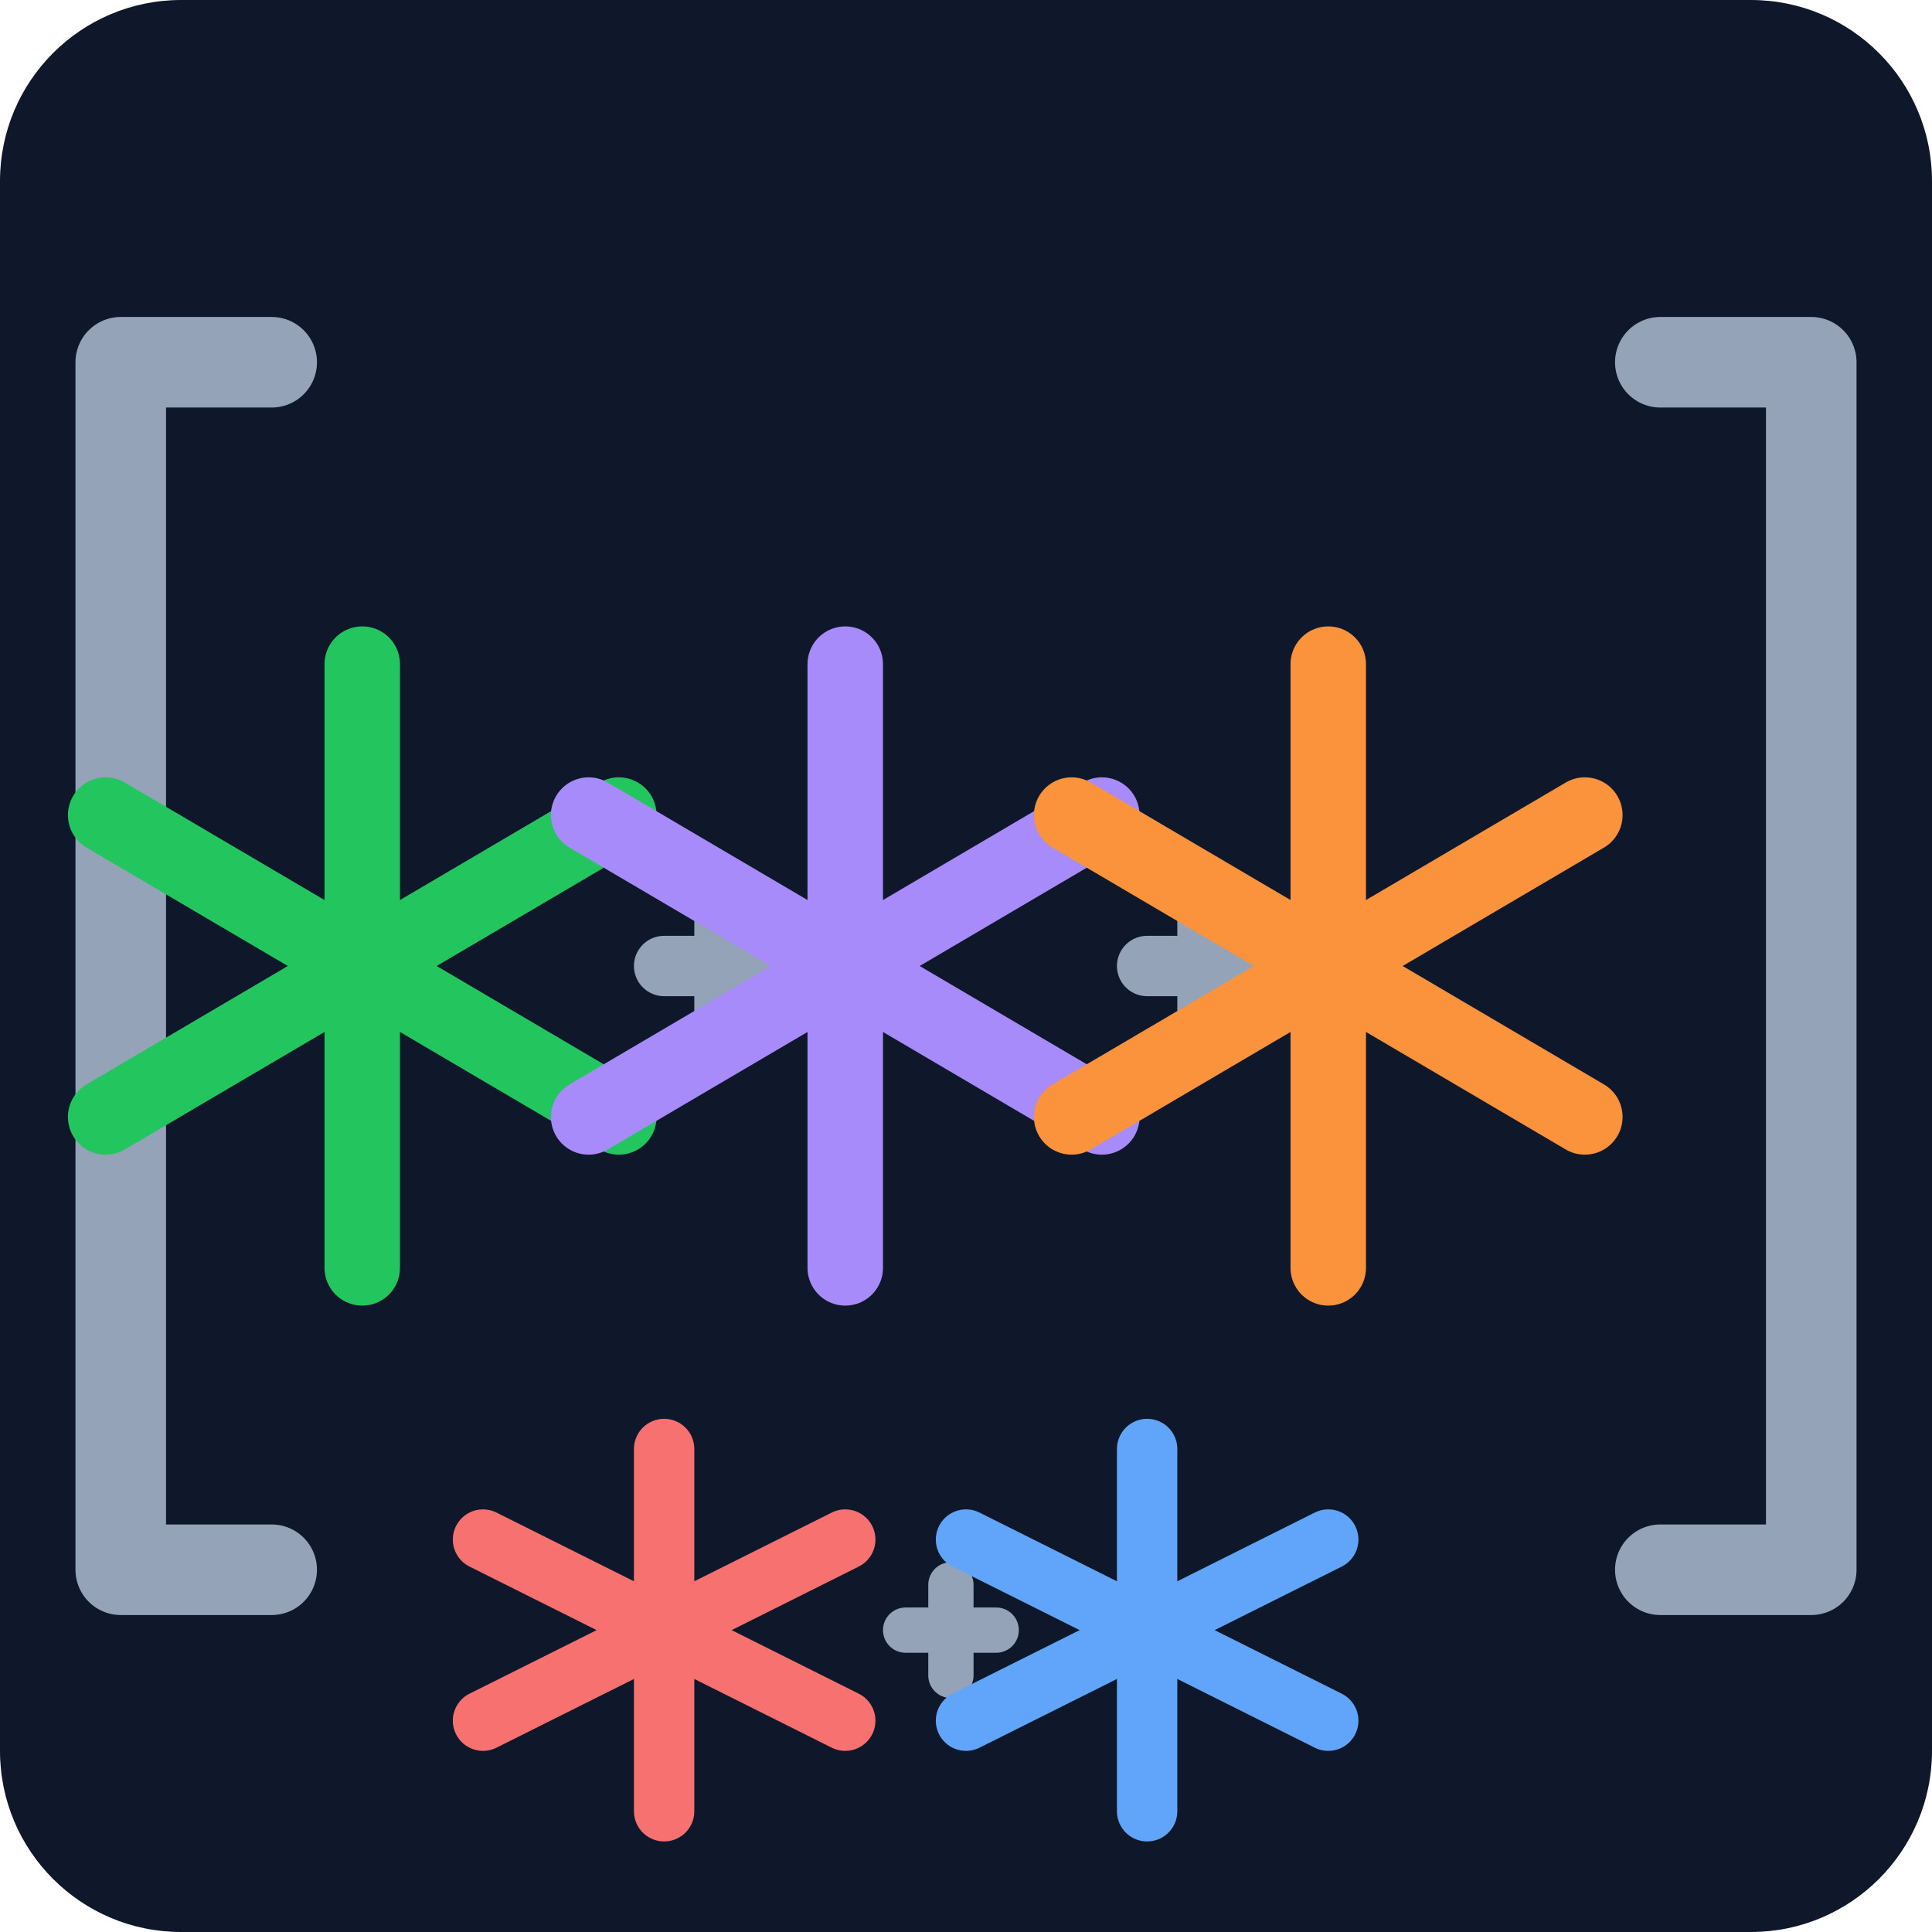
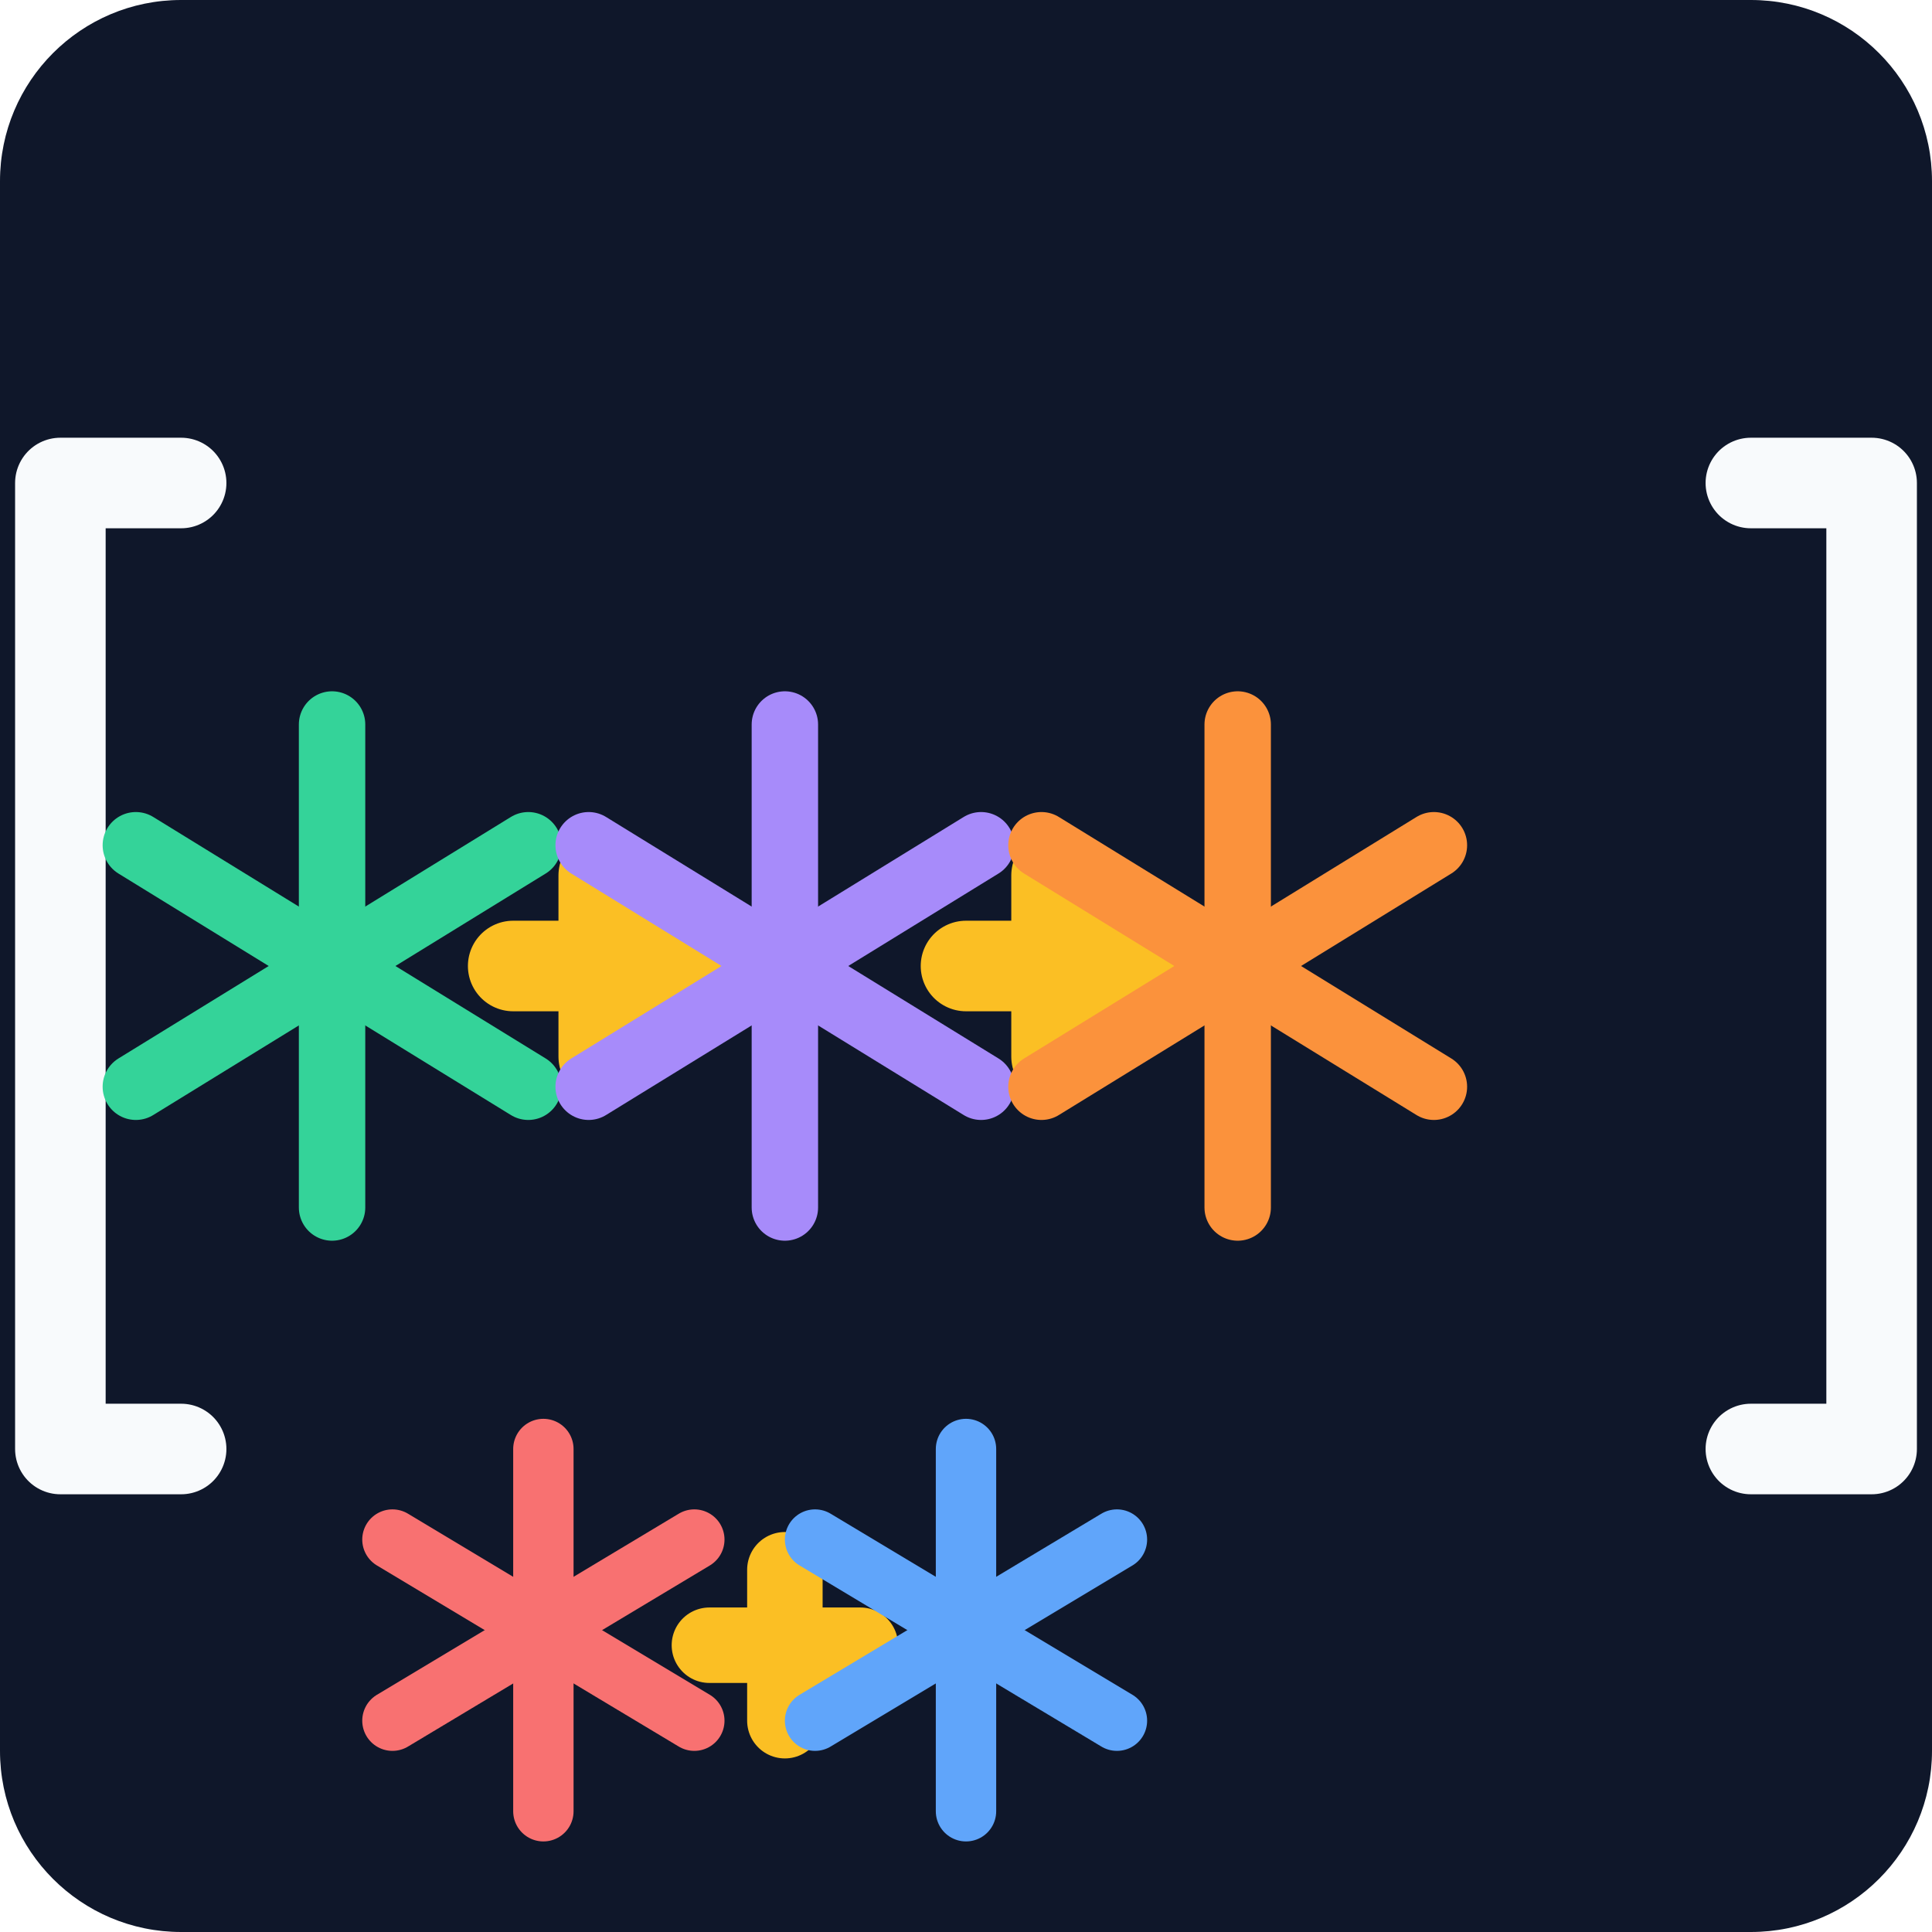
- <svg xmlns="http://www.w3.org/2000/svg" viewBox="0 0 64 64" width="64" height="64" aria-label="Spec Agent — canonical Plan glyph [*+*+*+*+*]: brackets containing 5 colored asterisks (Function green, Value violet, Solution orange, Constraint red, Resource blue)">
+ <svg xmlns="http://www.w3.org/2000/svg" viewBox="0 0 64 64" width="64" height="64" aria-label="Spec Agent — canonical Plan glyph [*+*+*+*+*]: brackets containing 5 colored asterisks joined by + signs">
  <rect width="64" height="64" fill="#0f172a" rx="6" />
-   <g stroke="#94a3b8" stroke-width="3" stroke-linecap="round" stroke-linejoin="round" fill="none">
-     <polyline points="9,12 4,12 4,52 9,52" />
+   <g stroke="#f8fafc" stroke-width="3" stroke-linecap="round" stroke-linejoin="round" fill="none">
+     <polyline points="6,16 2,16 2,48 6,48" />
  </g>
-   <g stroke="#22c55e" stroke-width="2.5" stroke-linecap="round">
-     <line x1="12" y1="22" x2="12" y2="42" />
-     <line x1="3.5" y1="37" x2="20.5" y2="27" />
-     <line x1="3.5" y1="27" x2="20.5" y2="37" />
+   <g stroke="#34d399" stroke-width="2.2" stroke-linecap="round">
+     <line x1="11" y1="24" x2="11" y2="40" />
+     <line x1="4.5" y1="36" x2="17.5" y2="28" />
+     <line x1="4.5" y1="28" x2="17.5" y2="36" />
  </g>
-   <g stroke="#94a3b8" stroke-width="2" stroke-linecap="round">
-     <line x1="22" y1="32" x2="26" y2="32" />
-     <line x1="24" y1="30" x2="24" y2="34" />
+   <g stroke="#fbbf24" stroke-width="3" stroke-linecap="round">
+     <line x1="20" y1="29" x2="20" y2="35" />
+     <line x1="17" y1="32" x2="23" y2="32" />
  </g>
-   <g stroke="#a78bfa" stroke-width="2.5" stroke-linecap="round">
-     <line x1="28" y1="22" x2="28" y2="42" />
-     <line x1="19.5" y1="37" x2="36.5" y2="27" />
-     <line x1="19.5" y1="27" x2="36.5" y2="37" />
+   <g stroke="#a78bfa" stroke-width="2.2" stroke-linecap="round">
+     <line x1="26" y1="24" x2="26" y2="40" />
+     <line x1="19.5" y1="36" x2="32.5" y2="28" />
+     <line x1="19.5" y1="28" x2="32.5" y2="36" />
  </g>
-   <g stroke="#94a3b8" stroke-width="2" stroke-linecap="round">
-     <line x1="38" y1="32" x2="42" y2="32" />
-     <line x1="40" y1="30" x2="40" y2="34" />
+   <g stroke="#fbbf24" stroke-width="3" stroke-linecap="round">
+     <line x1="35" y1="29" x2="35" y2="35" />
+     <line x1="32" y1="32" x2="38" y2="32" />
  </g>
-   <g stroke="#fb923c" stroke-width="2.5" stroke-linecap="round">
-     <line x1="44" y1="22" x2="44" y2="42" />
-     <line x1="35.5" y1="37" x2="52.5" y2="27" />
-     <line x1="35.5" y1="27" x2="52.5" y2="37" />
+   <g stroke="#fb923c" stroke-width="2.2" stroke-linecap="round">
+     <line x1="41" y1="24" x2="41" y2="40" />
+     <line x1="34.5" y1="36" x2="47.5" y2="28" />
+     <line x1="34.5" y1="28" x2="47.5" y2="36" />
  </g>
-   <g stroke="#94a3b8" stroke-width="3" stroke-linecap="round" stroke-linejoin="round" fill="none">
-     <polyline points="55,12 60,12 60,52 55,52" />
+   <g stroke="#f8fafc" stroke-width="3" stroke-linecap="round" stroke-linejoin="round" fill="none">
+     <polyline points="58,16 62,16 62,48 58,48" />
  </g>
-   <g transform="translate(0 0)">
+   <g>
    <g stroke="#f87171" stroke-width="2" stroke-linecap="round">
-       <line x1="22" y1="48" x2="22" y2="60" />
-       <line x1="16" y1="57" x2="28" y2="51" />
-       <line x1="16" y1="51" x2="28" y2="57" />
+       <line x1="18" y1="48" x2="18" y2="60" />
+       <line x1="13" y1="57" x2="23" y2="51" />
+       <line x1="13" y1="51" x2="23" y2="57" />
    </g>
-     <g stroke="#94a3b8" stroke-width="1.5" stroke-linecap="round">
-       <line x1="30" y1="54" x2="33" y2="54" />
-       <line x1="31.5" y1="52.5" x2="31.5" y2="55.5" />
+     <g stroke="#fbbf24" stroke-width="2.5" stroke-linecap="round">
+       <line x1="26" y1="52" x2="26" y2="57" />
+       <line x1="23.5" y1="54.5" x2="28.5" y2="54.5" />
    </g>
    <g stroke="#60a5fa" stroke-width="2" stroke-linecap="round">
-       <line x1="38" y1="48" x2="38" y2="60" />
-       <line x1="32" y1="57" x2="44" y2="51" />
-       <line x1="32" y1="51" x2="44" y2="57" />
+       <line x1="32" y1="48" x2="32" y2="60" />
+       <line x1="27" y1="57" x2="37" y2="51" />
+       <line x1="27" y1="51" x2="37" y2="57" />
    </g>
  </g>
</svg>
